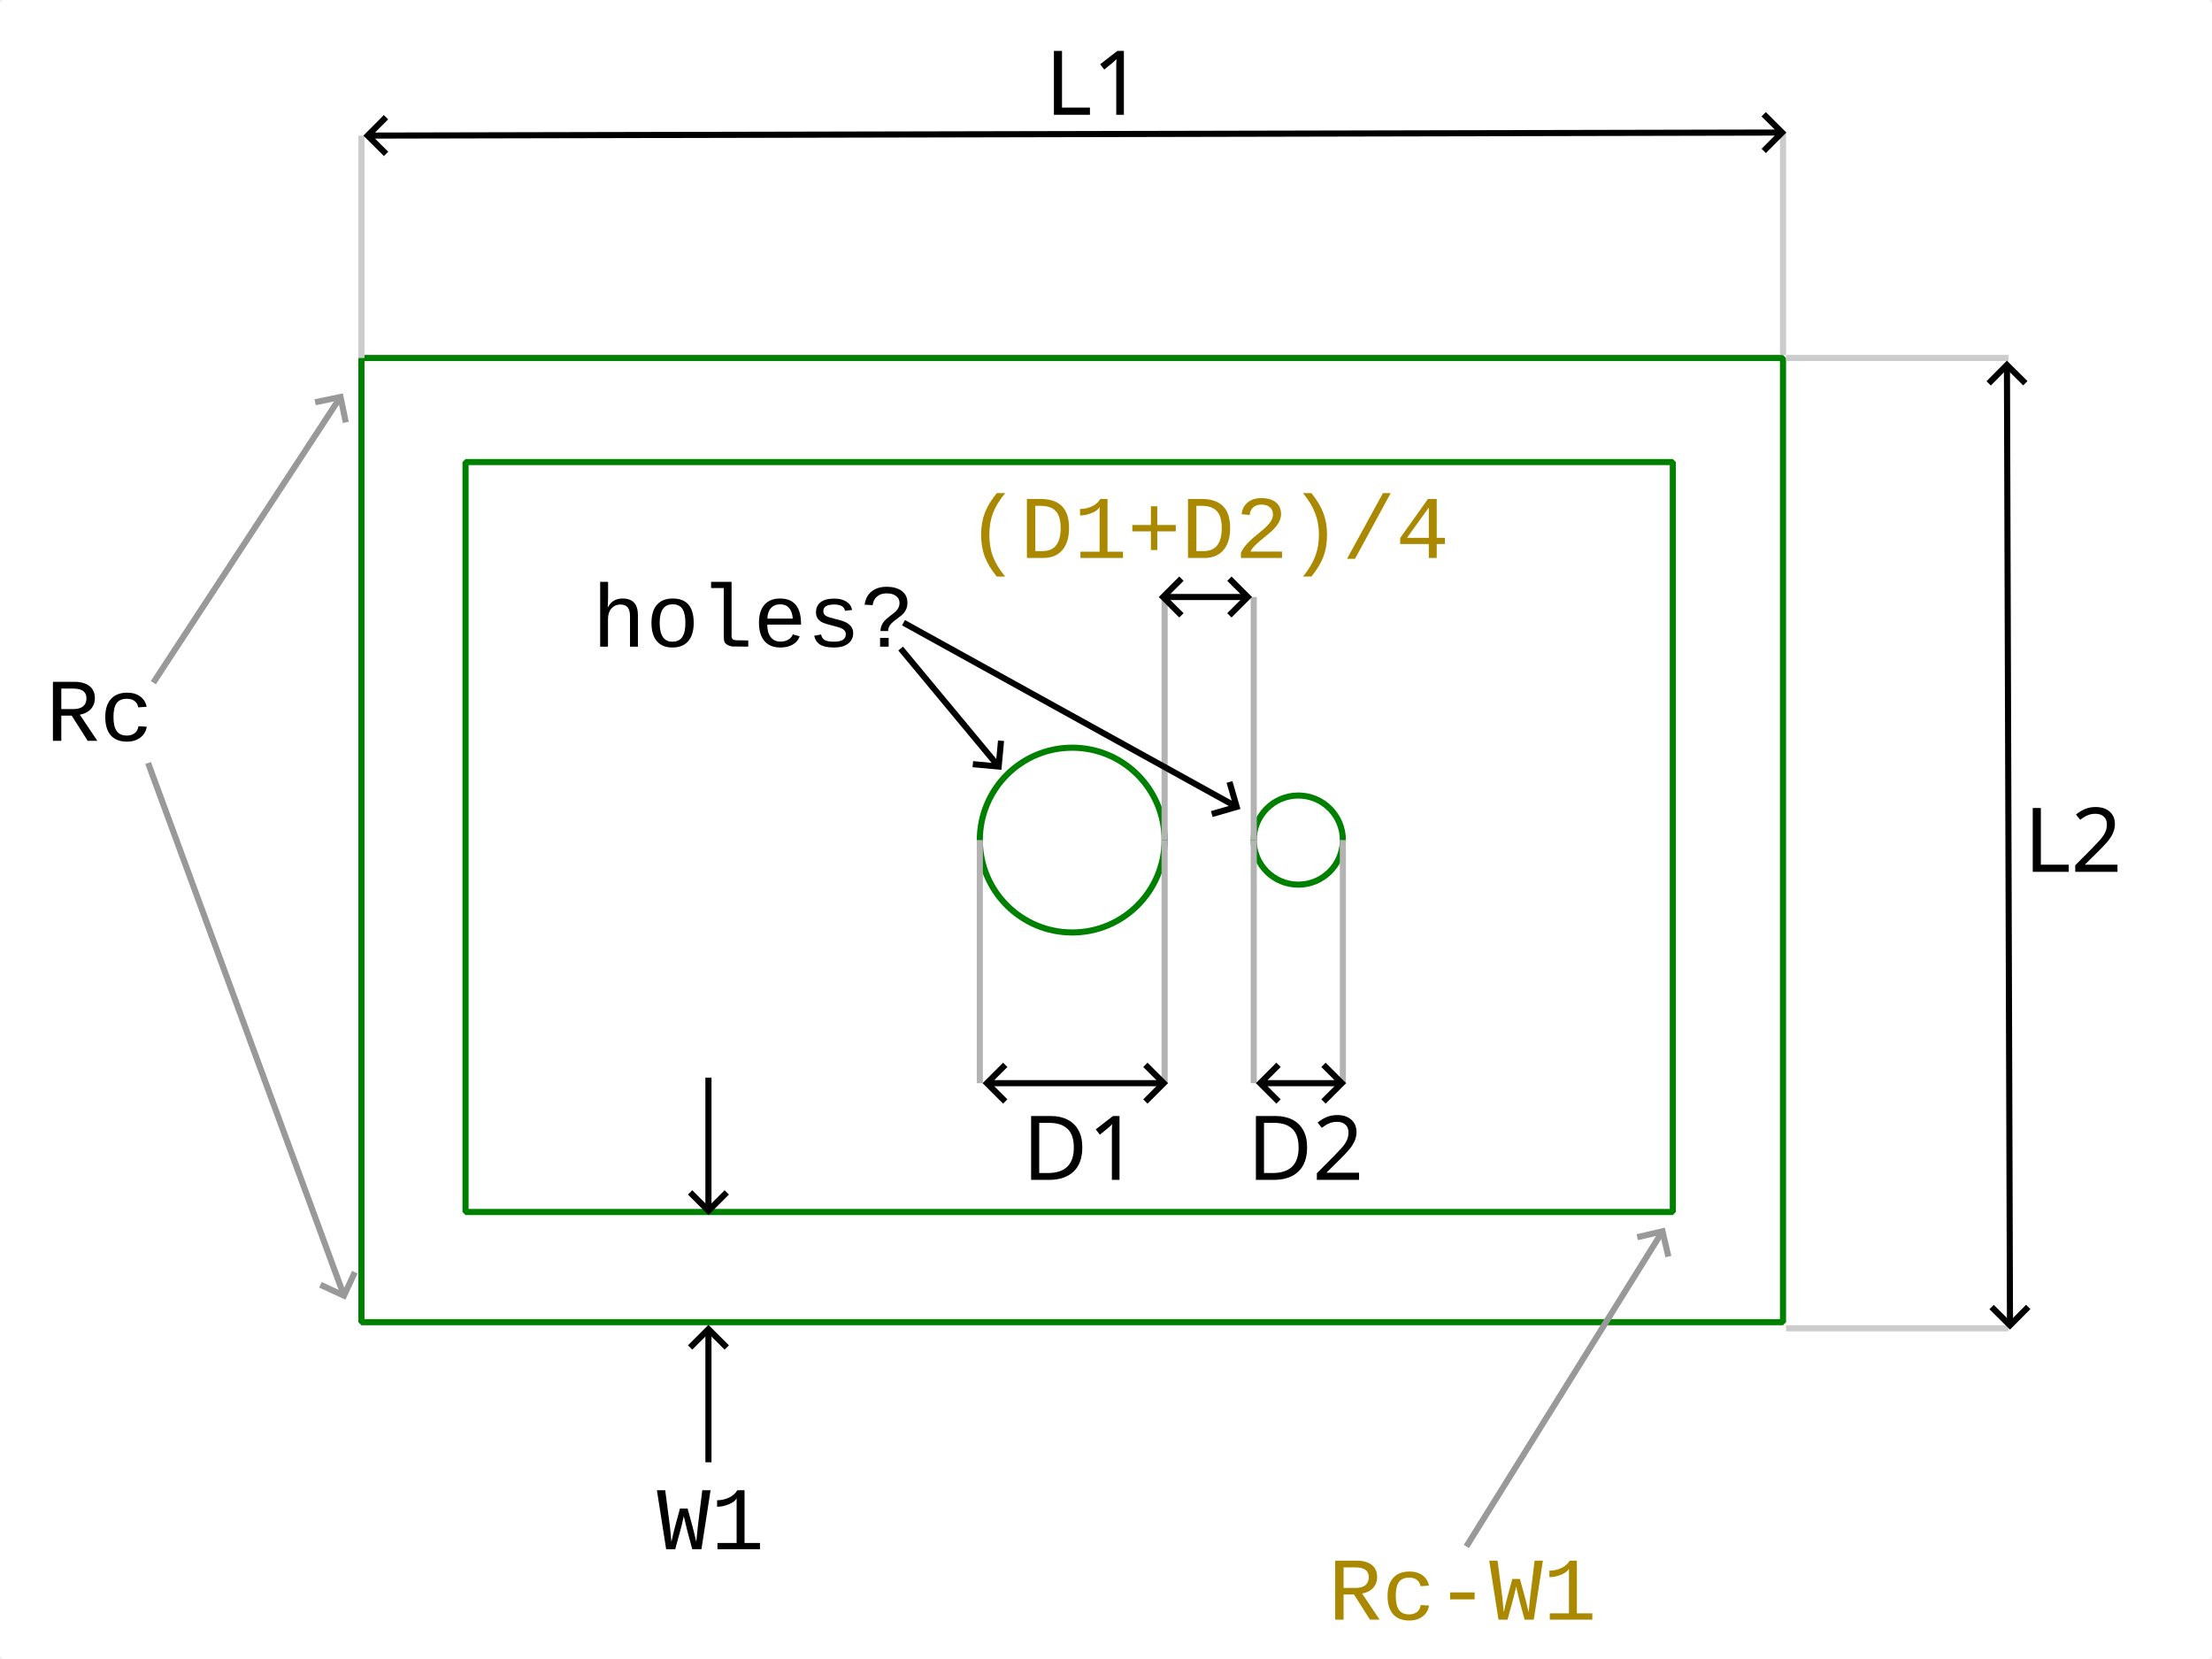
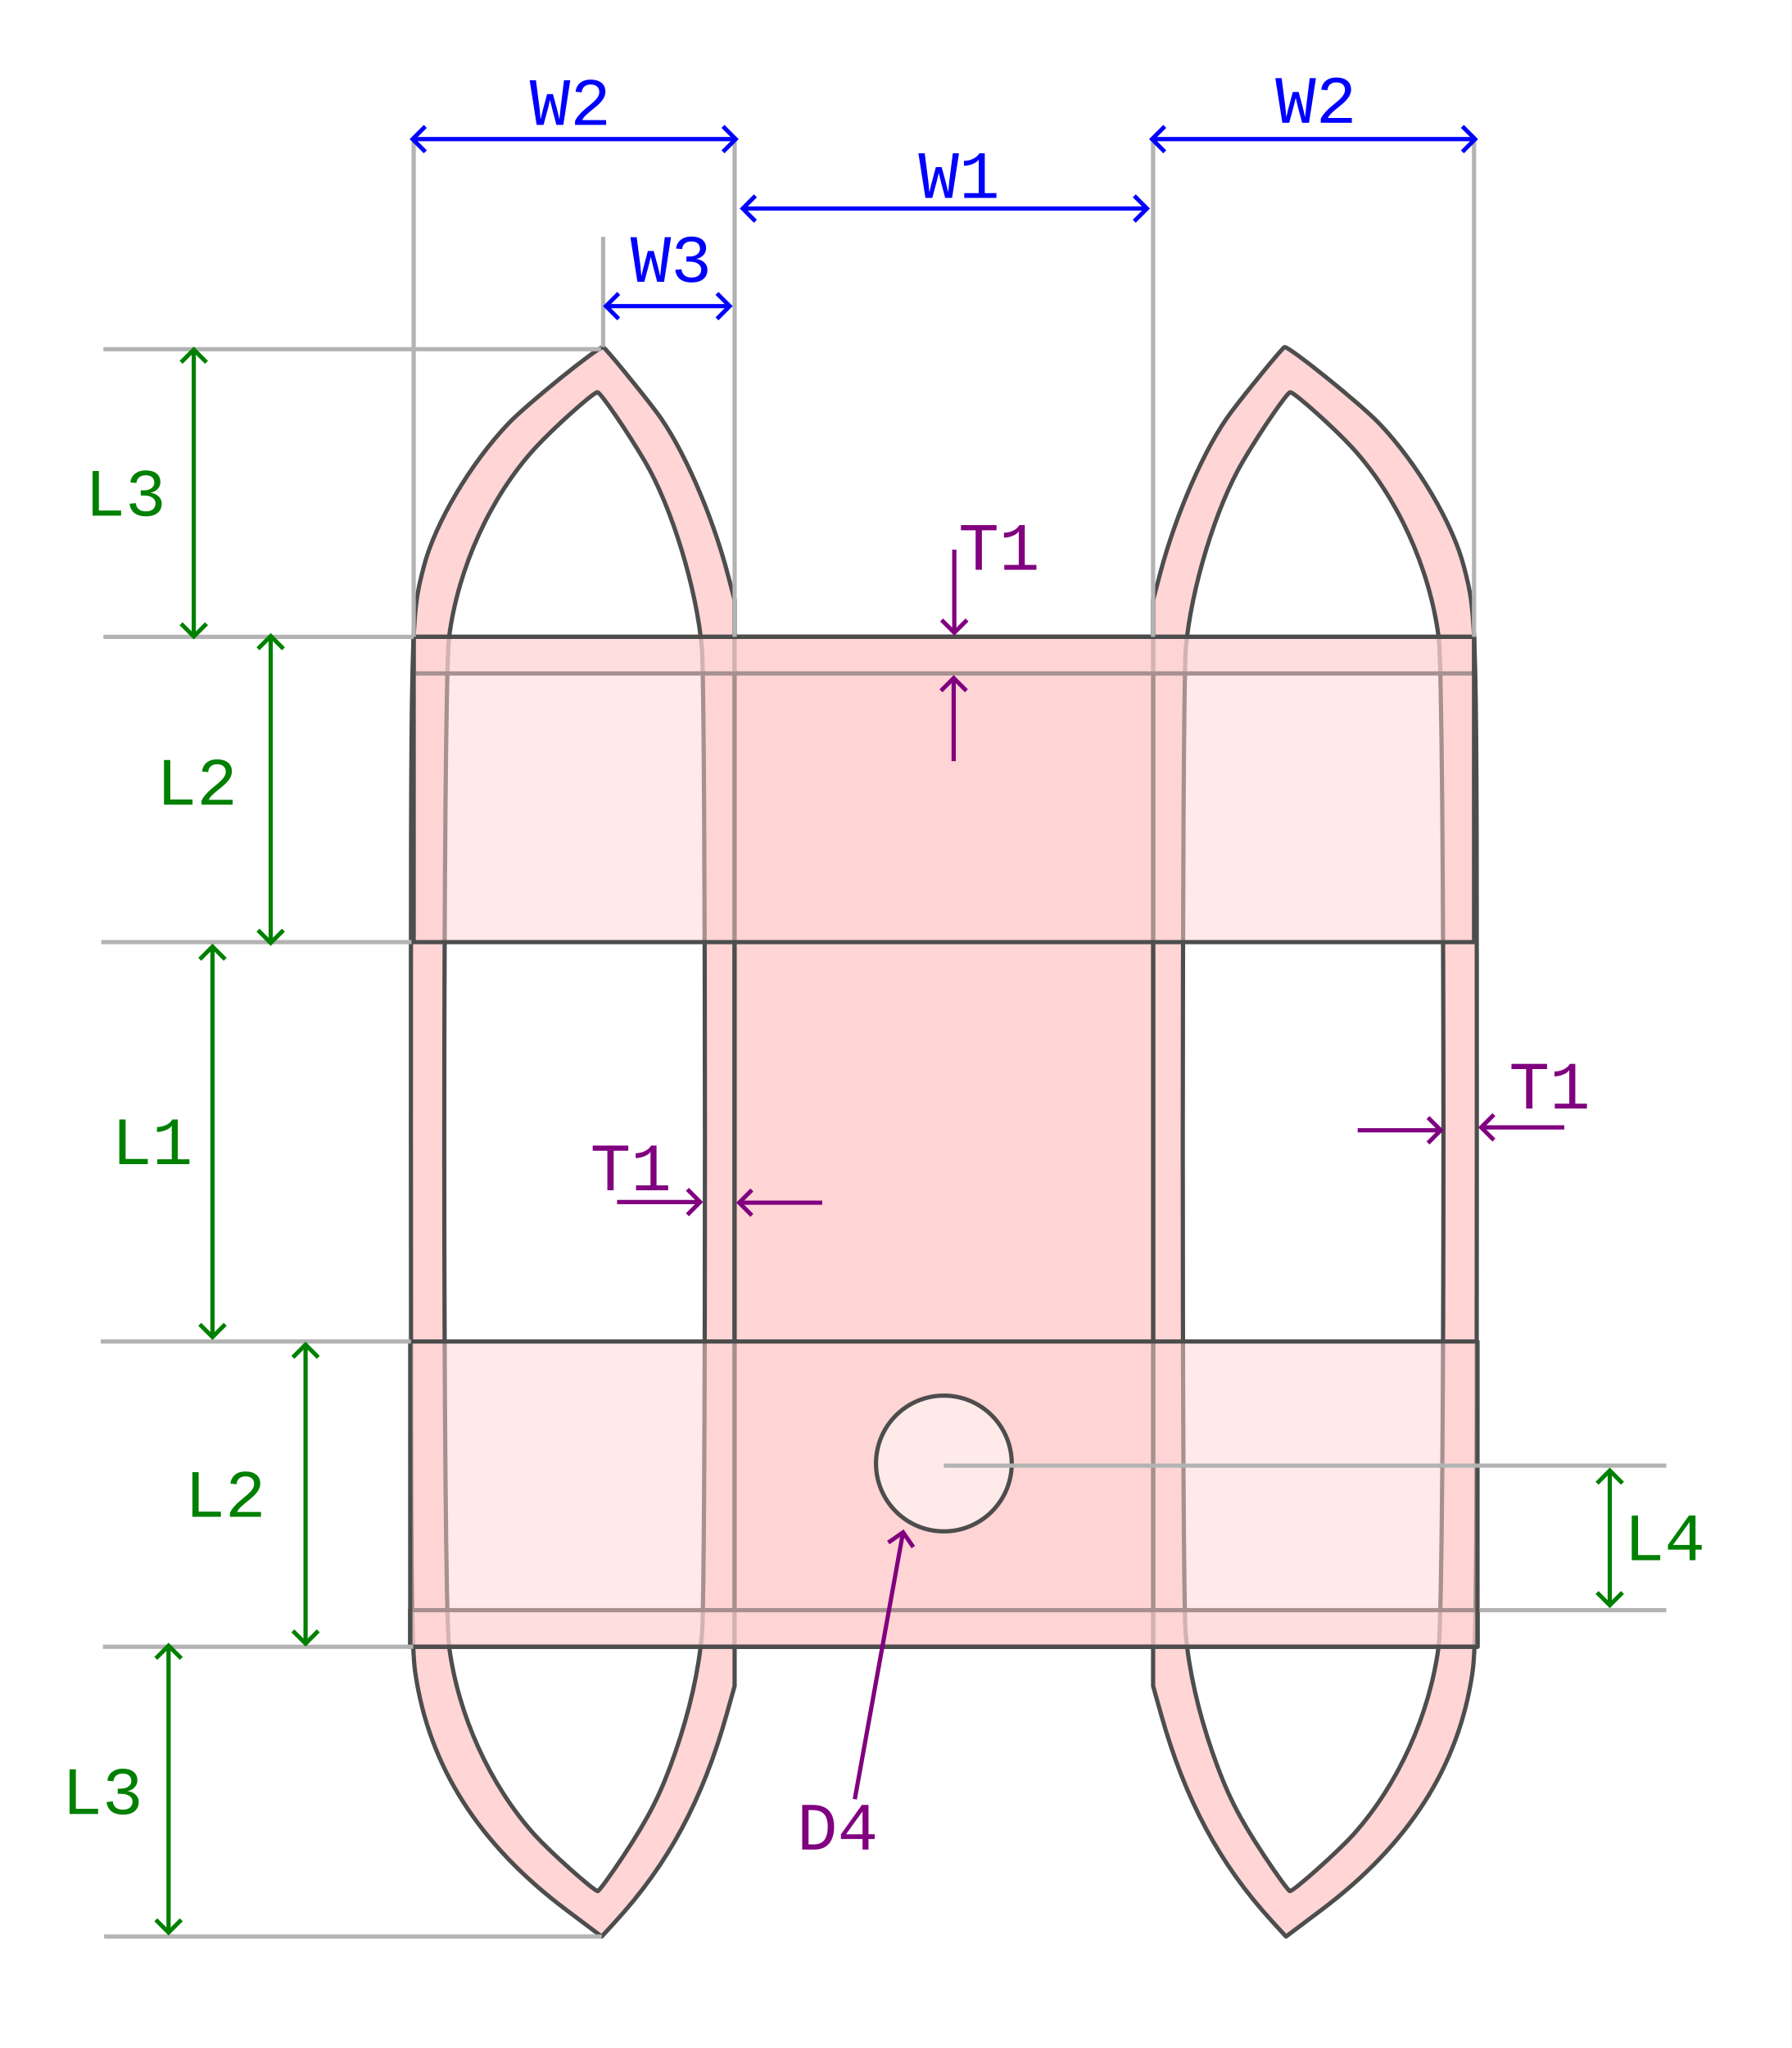
- <svg xmlns="http://www.w3.org/2000/svg" width="362.587" height="271.93" viewBox="0 0 95.935 71.948" version="1.1" id="svg1">
+ <svg xmlns="http://www.w3.org/2000/svg" width="423.362" height="483.835" viewBox="0 0 112.015 128.015" version="1.1" id="svg1">
  <defs id="defs1">
-     <rect x="423.643" y="404.875" width="97.941" height="33.678" id="rect4" />
-     <rect x="244.961" y="387.088" width="109.693" height="28.313" id="rect12" />
-     <rect x="206.239" y="378.13" width="60.545" height="34.169" id="rect11" />
-     <rect x="194.465" y="146.003" width="87.449" height="25.582" id="rect9" />
+     <rect x="437.293" y="938.392" width="33.407" height="29.398" id="rect17" />
+     <rect x="215.139" y="988.836" width="42.426" height="31.736" id="rect16" />
+     <rect x="16.035" y="815.456" width="48.286" height="21.38" id="rect15" />
+     <rect x="227.833" y="553.086" width="43.429" height="25.517" id="rect14" />
+     <rect x="139.306" y="538.849" width="59.13" height="27.393" id="rect13" />
    <marker style="overflow:visible" id="ArrowWide" refX="0" refY="0" orient="auto-start-reverse" markerWidth="1" markerHeight="1" viewBox="0 0 1 1" preserveAspectRatio="xMidYMid">
-       <path style="fill:none;stroke:context-stroke;stroke-width:1;stroke-linecap:butt" d="M 3,-3 0,0 3,3" transform="rotate(180,0.125,0)" id="path1" />
+       <path style="fill:none;stroke:context-stroke;stroke-width:1;stroke-linecap:butt" d="M 3,-3 0,0 3,3" transform="rotate(180,0.125,0)" id="path13" />
    </marker>
-     <rect x="197.141" y="325.036" width="49.599" height="31.96" id="rect3" />
-     <rect x="12.224" y="258.196" width="62.043" height="37.148" id="rect7" />
-     <rect x="15.299" y="180.795" width="48.781" height="32.226" id="rect6" />
-     <rect x="180.648" y="59.142" width="60.528" height="30.722" id="rect5" />
-     <marker style="overflow:visible" id="ArrowWide-7" refX="0" refY="0" orient="auto-start-reverse" markerWidth="1" markerHeight="1" viewBox="0 0 1 1" preserveAspectRatio="xMidYMid">
-       <path style="fill:none;stroke:context-stroke;stroke-width:1;stroke-linecap:butt" d="M 3,-3 0,0 3,3" transform="rotate(180,0.125,0)" id="path1-5" />
-     </marker>
-     <marker style="overflow:visible" id="ArrowWide-75" refX="0" refY="0" orient="auto-start-reverse" markerWidth="1" markerHeight="1" viewBox="0 0 1 1" preserveAspectRatio="xMidYMid">
-       <path style="fill:none;stroke:context-stroke;stroke-width:1;stroke-linecap:butt" d="M 3,-3 0,0 3,3" transform="rotate(180,0.125,0)" id="path1-9" />
-     </marker>
-     <marker style="overflow:visible" id="ArrowWide-75-3" refX="0" refY="0" orient="auto-start-reverse" markerWidth="1" markerHeight="1" viewBox="0 0 1 1" preserveAspectRatio="xMidYMid">
-       <path style="fill:none;stroke:context-stroke;stroke-width:1;stroke-linecap:butt" d="M 3,-3 0,0 3,3" transform="rotate(180,0.125,0)" id="path1-9-6" />
-     </marker>
-     <rect x="12.224" y="258.196" width="62.043" height="37.148" id="rect7-9" />
    <marker style="overflow:visible" id="ArrowWide-2" refX="0" refY="0" orient="auto-start-reverse" markerWidth="1" markerHeight="1" viewBox="0 0 1 1" preserveAspectRatio="xMidYMid">
-       <path style="fill:none;stroke:context-stroke;stroke-width:1;stroke-linecap:butt" d="M 3,-3 0,0 3,3" transform="rotate(180,0.125,0)" id="path1-0" />
+       <path style="fill:none;stroke:context-stroke;stroke-width:1;stroke-linecap:butt" d="M 3,-3 0,0 3,3" transform="rotate(180,0.125,0)" id="path13-6" />
    </marker>
    <marker style="overflow:visible" id="ArrowWide-4" refX="0" refY="0" orient="auto-start-reverse" markerWidth="1" markerHeight="1" viewBox="0 0 1 1" preserveAspectRatio="xMidYMid">
-       <path style="fill:none;stroke:context-stroke;stroke-width:1;stroke-linecap:butt" d="M 3,-3 0,0 3,3" transform="rotate(180,0.125,0)" id="path1-7" />
+       <path style="fill:none;stroke:context-stroke;stroke-width:1;stroke-linecap:butt" d="M 3,-3 0,0 3,3" transform="rotate(180,0.125,0)" id="path13-9" />
+     </marker>
+     <marker style="overflow:visible" id="ArrowWide-1" refX="0" refY="0" orient="auto-start-reverse" markerWidth="1" markerHeight="1" viewBox="0 0 1 1" preserveAspectRatio="xMidYMid">
+       <path style="fill:none;stroke:context-stroke;stroke-width:1;stroke-linecap:butt" d="M 3,-3 0,0 3,3" transform="rotate(180,0.125,0)" id="path13-5" />
+     </marker>
+     <marker style="overflow:visible" id="ArrowWide-6" refX="0" refY="0" orient="auto-start-reverse" markerWidth="1" markerHeight="1" viewBox="0 0 1 1" preserveAspectRatio="xMidYMid">
+       <path style="fill:none;stroke:context-stroke;stroke-width:1;stroke-linecap:butt" d="M 3,-3 0,0 3,3" transform="rotate(180,0.125,0)" id="path13-56" />
+     </marker>
+     <marker style="overflow:visible" id="ArrowWide-6-9" refX="0" refY="0" orient="auto-start-reverse" markerWidth="1" markerHeight="1" viewBox="0 0 1 1" preserveAspectRatio="xMidYMid">
+       <path style="fill:none;stroke:context-stroke;stroke-width:1;stroke-linecap:butt" d="M 3,-3 0,0 3,3" transform="rotate(180,0.125,0)" id="path13-56-0" />
+     </marker>
+     <marker style="overflow:visible" id="ArrowWide-6-3" refX="0" refY="0" orient="auto-start-reverse" markerWidth="1" markerHeight="1" viewBox="0 0 1 1" preserveAspectRatio="xMidYMid">
+       <path style="fill:none;stroke:context-stroke;stroke-width:1;stroke-linecap:butt" d="M 3,-3 0,0 3,3" transform="rotate(180,0.125,0)" id="path13-56-8" />
+     </marker>
+     <marker style="overflow:visible" id="ArrowWide-6-8" refX="0" refY="0" orient="auto-start-reverse" markerWidth="1" markerHeight="1" viewBox="0 0 1 1" preserveAspectRatio="xMidYMid">
+       <path style="fill:none;stroke:context-stroke;stroke-width:1;stroke-linecap:butt" d="M 3,-3 0,0 3,3" transform="rotate(180,0.125,0)" id="path13-56-4" />
+     </marker>
+     <marker style="overflow:visible" id="ArrowWide-6-4" refX="0" refY="0" orient="auto-start-reverse" markerWidth="1" markerHeight="1" viewBox="0 0 1 1" preserveAspectRatio="xMidYMid">
+       <path style="fill:none;stroke:context-stroke;stroke-width:1;stroke-linecap:butt" d="M 3,-3 0,0 3,3" transform="rotate(180,0.125,0)" id="path13-56-44" />
+     </marker>
+     <marker style="overflow:visible" id="ArrowWide-6-8-5" refX="0" refY="0" orient="auto-start-reverse" markerWidth="1" markerHeight="1" viewBox="0 0 1 1" preserveAspectRatio="xMidYMid">
+       <path style="fill:none;stroke:context-stroke;stroke-width:1;stroke-linecap:butt" d="M 3,-3 0,0 3,3" transform="rotate(180,0.125,0)" id="path13-56-4-9" />
+     </marker>
+     <rect x="227.833" y="553.086" width="43.429" height="25.517" id="rect14-1" />
+     <rect x="227.833" y="553.086" width="43.429" height="25.517" id="rect14-3" />
+     <rect x="16.035" y="815.456" width="48.286" height="21.38" id="rect15-9" />
+     <rect x="16.035" y="815.456" width="48.286" height="21.38" id="rect15-9-0" />
+     <rect x="16.035" y="815.456" width="48.286" height="21.38" id="rect15-9-4" />
+     <rect x="16.035" y="815.456" width="48.286" height="21.38" id="rect15-9-4-7" />
+     <rect x="16.035" y="815.456" width="48.286" height="21.38" id="rect15-9-4-9" />
+     <marker style="overflow:visible" id="ArrowWide-11" refX="0" refY="0" orient="auto-start-reverse" markerWidth="1" markerHeight="1" viewBox="0 0 1 1" preserveAspectRatio="xMidYMid">
+       <path style="fill:none;stroke:context-stroke;stroke-width:1;stroke-linecap:butt" d="M 3,-3 0,0 3,3" transform="rotate(180,0.125,0)" id="path13-0" />
+     </marker>
+     <marker style="overflow:visible" id="ArrowWide-62" refX="0" refY="0" orient="auto-start-reverse" markerWidth="1" markerHeight="1" viewBox="0 0 1 1" preserveAspectRatio="xMidYMid">
+       <path style="fill:none;stroke:context-stroke;stroke-width:1;stroke-linecap:butt" d="M 3,-3 0,0 3,3" transform="rotate(180,0.125,0)" id="path13-58" />
+     </marker>
+     <marker style="overflow:visible" id="ArrowWide-11-6" refX="0" refY="0" orient="auto-start-reverse" markerWidth="1" markerHeight="1" viewBox="0 0 1 1" preserveAspectRatio="xMidYMid">
+       <path style="fill:none;stroke:context-stroke;stroke-width:1;stroke-linecap:butt" d="M 3,-3 0,0 3,3" transform="rotate(180,0.125,0)" id="path13-0-2" />
+     </marker>
+     <rect x="437.293" y="938.392" width="33.407" height="29.398" id="rect17-6" />
+     <rect x="437.293" y="938.392" width="33.407" height="29.398" id="rect17-3" />
+     <marker style="overflow:visible" id="ArrowWide-62-3" refX="0" refY="0" orient="auto-start-reverse" markerWidth="1" markerHeight="1" viewBox="0 0 1 1" preserveAspectRatio="xMidYMid">
+       <path style="fill:none;stroke:context-stroke;stroke-width:1;stroke-linecap:butt" d="M 3,-3 0,0 3,3" transform="rotate(180,0.125,0)" id="path13-58-9" />
+     </marker>
+     <marker style="overflow:visible" id="ArrowWide-11-6-1" refX="0" refY="0" orient="auto-start-reverse" markerWidth="1" markerHeight="1" viewBox="0 0 1 1" preserveAspectRatio="xMidYMid">
+       <path style="fill:none;stroke:context-stroke;stroke-width:1;stroke-linecap:butt" d="M 3,-3 0,0 3,3" transform="rotate(180,0.125,0)" id="path13-0-2-9" />
    </marker>
  </defs>
-   <g id="layer1" transform="translate(-12.20462,-19.8638)">
-     <rect style="fill:#ffffff;stroke:#ffffff;stroke-width:0.265;stroke-linejoin:bevel" id="rect8" width="95.67" height="71.684" x="12.337" y="19.996" />
-     <rect style="fill:none;stroke:#008000;stroke-width:0.265;stroke-linejoin:bevel" id="rect2" width="61.654" height="41.817" x="27.88" y="35.39" />
-     <circle style="fill:none;stroke:#008000;stroke-width:0.265;stroke-linejoin:bevel" id="path2" cx="58.707" cy="56.298" r="4.007" />
-     <path style="fill:none;stroke:#cccccc;stroke-width:0.265px;stroke-linecap:butt;stroke-linejoin:miter;stroke-opacity:1" d="M 27.88,35.39 V 25.744" id="path3" />
-     <path style="fill:none;stroke:#cccccc;stroke-width:0.265px;stroke-linecap:butt;stroke-linejoin:miter;stroke-opacity:1" d="m 89.534,35.257 v -9.646" id="path3-5" />
-     <path style="fill:none;stroke:#cccccc;stroke-width:0.265px;stroke-linecap:butt;stroke-linejoin:miter;stroke-opacity:1" d="M 89.666,35.39 H 99.312" id="path3-5-2" />
-     <path style="fill:none;stroke:#cccccc;stroke-width:0.265px;stroke-linecap:butt;stroke-linejoin:miter;stroke-opacity:1" d="M 89.666,77.472 H 99.312" id="path3-5-7" />
-     <path style="fill:none;stroke:#000000;stroke-width:0.265px;stroke-linecap:butt;stroke-linejoin:miter;stroke-opacity:1;marker-start:url(#ArrowWide);marker-end:url(#ArrowWide)" d="M 28.218,25.744 89.426,25.612" id="path4" />
-     <path style="fill:none;stroke:#000000;stroke-width:0.265px;stroke-linecap:butt;stroke-linejoin:miter;stroke-opacity:1;marker-start:url(#ArrowWide);marker-end:url(#ArrowWide)" d="m 99.246,35.759 0.132,41.517" id="path4-6" />
-     <text xml:space="preserve" transform="matrix(0.2645833,0,0,0.2645833,9.740234,5.661621)" id="text5" style="font-size:14.667px;line-height:1.25;font-family:sans-serif;white-space:pre;shape-inside:url(#rect5);display:inline">
-       <tspan x="180.648" y="72.487" id="tspan1">L1</tspan>
+   <g id="layer1" transform="translate(-9.867708,-177.3677)">
+     <rect style="fill:#ffffff;fill-opacity:1;stroke:#ffffff;stroke-width:0.265;stroke-linejoin:round;stroke-dasharray:none" id="rect18" width="111.75" height="127.75" x="10" y="177.5" />
+     <path style="fill:#ffd5d5;stroke:#4d4d4d;stroke-width:0.265;stroke-linejoin:round" d="m 45.279,296.757 c -5.485,-4.117 -8.587,-8.983 -9.445,-14.815 -0.243,-1.65 -0.276,-5.704 -0.276,-33.234 10e-4,-33.215 -0.01,-32.738 0.804,-35.912 0.69,-2.692 2.923,-6.471 5.289,-8.951 1.165,-1.222 5.607,-4.805 5.926,-4.782 0.102,0.007 2.208,2.568 3.317,4.035 1.626,2.149 3.465,6.328 4.483,10.189 l 0.42,1.591 v 33.941 33.941 l -0.491,1.744 c -1.517,5.388 -3.651,9.366 -6.962,12.978 l -0.856,0.933 z m 3.542,-3.346 c 1.664,-2.522 2.374,-3.936 3.263,-6.497 0.903,-2.603 1.472,-5.13 1.678,-7.461 0.246,-2.774 0.237,-58.749 -0.009,-61.557 -0.327,-3.729 -1.882,-8.827 -3.562,-11.68 -1.143,-1.94 -2.782,-4.331 -2.971,-4.331 -0.247,0 -2.748,2.237 -3.872,3.462 -2.809,3.064 -4.835,7.503 -5.403,11.84 -0.401,3.06 -0.401,60.027 0,63.087 0.563,4.294 2.544,8.661 5.339,11.773 0.945,1.052 3.722,3.529 3.956,3.529 0.083,0 0.794,-0.974 1.58,-2.166 z" id="path4" />
+     <path style="fill:#ffd5d5;stroke:#4d4d4d;stroke-width:0.265;stroke-linejoin:round" d="m 92.48,296.757 c 5.485,-4.117 8.587,-8.983 9.445,-14.815 0.243,-1.65 0.276,-5.704 0.276,-33.234 -0.001,-33.215 0.01,-32.738 -0.804,-35.912 -0.69,-2.692 -2.923,-6.471 -5.289,-8.951 -1.165,-1.222 -5.607,-4.805 -5.926,-4.782 -0.102,0.007 -2.208,2.568 -3.317,4.035 -1.626,2.149 -3.465,6.328 -4.483,10.189 l -0.42,1.591 v 33.941 33.941 l 0.491,1.744 c 1.517,5.388 3.651,9.366 6.962,12.978 l 0.856,0.933 z m -3.542,-3.346 c -1.664,-2.522 -2.374,-3.936 -3.263,-6.497 -0.903,-2.603 -1.472,-5.13 -1.678,-7.461 -0.246,-2.774 -0.237,-58.749 0.009,-61.557 0.327,-3.729 1.882,-8.827 3.562,-11.68 1.143,-1.94 2.782,-4.331 2.971,-4.331 0.247,0 2.748,2.237 3.872,3.462 2.809,3.064 4.835,7.503 5.403,11.84 0.401,3.06 0.401,60.027 0,63.087 -0.563,4.294 -2.544,8.661 -5.339,11.773 -0.945,1.052 -3.722,3.529 -3.956,3.529 -0.083,0 -0.794,-0.974 -1.58,-2.166 z" id="path4-1" />
+     <rect style="fill:#ffd5d5;stroke:#4d4d4d;stroke-width:0.265;stroke-linejoin:round" id="rect8" width="26.163" height="63.126" x="55.798" y="217.176" />
+     <rect style="fill:#ffd5d5;fill-opacity:0.5;stroke:#4d4d4d;stroke-width:0.265;stroke-linejoin:round" id="rect10-1" width="66.297" height="2.287" x="35.731" y="217.176" />
+     <rect style="fill:#ffd5d5;fill-opacity:0.5;stroke:#4d4d4d;stroke-width:0.265;stroke-linejoin:round" id="rect10" width="66.297" height="19.081" x="35.731" y="217.176" />
+     <rect style="fill:#ffd5d5;fill-opacity:0.5;stroke:#4d4d4d;stroke-width:0.265;stroke-linejoin:round" id="rect10-1-0" width="66.728" height="2.287" x="35.516" y="278.015" />
+     <rect style="fill:#ffd5d5;fill-opacity:0.5;stroke:#4d4d4d;stroke-width:0.265;stroke-linejoin:round" id="rect10-4" width="66.728" height="19.081" x="35.516" y="261.221" />
+     <circle style="fill:#ffffff;fill-opacity:0.5;stroke:#4d4d4d;stroke-width:0.265;stroke-linejoin:round" id="path10" cx="68.88" cy="268.847" r="4.243" />
+     <path style="fill:#ffffff;fill-opacity:0.5;stroke:#b3b3b3;stroke-width:0.265;stroke-linejoin:round" d="m 35.731,217.176 v -31.113" id="path11" />
+     <path style="fill:#ffffff;fill-opacity:0.5;stroke:#b3b3b3;stroke-width:0.265;stroke-linejoin:round" d="m 55.798,217.176 v -31.113" id="path11-4" />
+     <path style="fill:#ffffff;fill-opacity:0.5;stroke:#b3b3b3;stroke-width:0.265;stroke-linejoin:round" d="m 81.961,217.176 v -31.113" id="path11-9" />
+     <path style="fill:#ffffff;fill-opacity:0.5;stroke:#b3b3b3;stroke-width:0.265;stroke-linejoin:round" d="m 102.028,217.176 v -31.113" id="path11-2" />
+     <path style="fill:#ffffff;fill-opacity:0.5;stroke:#b3b3b3;stroke-width:0.265;stroke-linejoin:round" d="m 47.578,199.063 v -6.894" id="path11-4-4" />
+     <path style="fill:#ffffff;fill-opacity:0.5;stroke:#b3b3b3;stroke-width:0.265;stroke-linejoin:round" d="m 16.333,199.195 h 31.113" id="path11-6" />
+     <path style="fill:#ffffff;fill-opacity:0.5;stroke:#b3b3b3;stroke-width:0.265;stroke-linejoin:round" d="M 16.333,217.176 H 35.731" id="path11-1" />
+     <path style="fill:#ffffff;fill-opacity:0.5;stroke:#b3b3b3;stroke-width:0.265;stroke-linejoin:round" d="M 16.2,236.257 H 35.599" id="path11-1-6" />
+     <path style="fill:#ffffff;fill-opacity:0.5;stroke:#b3b3b3;stroke-width:0.265;stroke-linejoin:round" d="M 16.164,261.221 H 35.562" id="path11-1-6-6" />
+     <path style="fill:#ffffff;fill-opacity:0.5;stroke:#b3b3b3;stroke-width:0.265;stroke-linejoin:round" d="M 16.305,280.302 H 35.703" id="path11-1-6-4" />
+     <path style="fill:#ffffff;fill-opacity:0.5;stroke:#b3b3b3;stroke-width:0.265;stroke-linejoin:round" d="m 16.377,298.416 h 31.113" id="path11-6-2" />
+     <path style="fill:#ffffff;fill-opacity:0.5;stroke:#0000ff;stroke-width:0.265;stroke-linejoin:round;stroke-dasharray:none;marker-start:url(#ArrowWide);marker-end:url(#ArrowWide)" d="M 35.731,186.063 H 55.798" id="path12" />
+     <path style="fill:#ffffff;fill-opacity:0.5;stroke:#0000ff;stroke-width:0.265;stroke-linejoin:round;stroke-dasharray:none;marker-start:url(#ArrowWide-2);marker-end:url(#ArrowWide-2)" d="M 81.961,186.063 H 102.028" id="path12-1" />
+     <path style="fill:#ffffff;fill-opacity:0.5;stroke:#0000ff;stroke-width:0.265;stroke-linejoin:round;stroke-dasharray:none;marker-start:url(#ArrowWide-4);marker-end:url(#ArrowWide-4)" d="M 56.369,190.403 H 81.512" id="path12-7" />
+     <path style="fill:#ffffff;fill-opacity:0.5;stroke:#0000ff;stroke-width:0.265;stroke-linejoin:round;stroke-dasharray:none;marker-start:url(#ArrowWide-1);marker-end:url(#ArrowWide-1)" d="m 47.819,196.503 h 7.605" id="path12-6" />
+     <path style="fill:#ffffff;fill-opacity:0.5;stroke:#008000;stroke-width:0.265;stroke-linejoin:round;stroke-dasharray:none;marker-start:url(#ArrowWide-6);marker-end:url(#ArrowWide-6)" d="M 21.983,217.084 V 199.288" id="path12-12" />
+     <path style="fill:#ffffff;fill-opacity:0.5;stroke:#008000;stroke-width:0.265;stroke-linejoin:round;stroke-dasharray:none;marker-start:url(#ArrowWide-6-4);marker-end:url(#ArrowWide-6-4)" d="M 20.406,298.098 V 280.302" id="path12-12-17" />
+     <path style="fill:#ffffff;fill-opacity:0.5;stroke:#008000;stroke-width:0.265;stroke-linejoin:round;stroke-dasharray:none;marker-start:url(#ArrowWide-6-9);marker-end:url(#ArrowWide-6-9)" d="M 26.792,236.239 V 217.194" id="path12-12-0" />
+     <path style="fill:#ffffff;fill-opacity:0.5;stroke:#008000;stroke-width:0.265;stroke-linejoin:round;stroke-dasharray:none;marker-start:url(#ArrowWide-6-3);marker-end:url(#ArrowWide-6-3)" d="M 23.152,260.876 V 236.603" id="path12-12-1" />
+     <path style="fill:#ffffff;fill-opacity:0.5;stroke:#008000;stroke-width:0.265;stroke-linejoin:round;stroke-dasharray:none;marker-start:url(#ArrowWide-6-8);marker-end:url(#ArrowWide-6-8)" d="M 28.972,280.038 V 261.485" id="path12-12-3" />
+     <path style="fill:#ffffff;fill-opacity:0.5;stroke:#b3b3b3;stroke-width:0.265;stroke-linejoin:round" d="M 68.88,268.98 H 114.046" id="path11-6-1" />
+     <path style="fill:#ffffff;fill-opacity:0.5;stroke:#b3b3b3;stroke-width:0.265;stroke-linejoin:round" d="M 102.376,278.015 H 114.046" id="path11-1-6-6-4" />
+     <path style="fill:#ffffff;fill-opacity:0.5;stroke:#008000;stroke-width:0.265;stroke-linejoin:round;stroke-dasharray:none;marker-start:url(#ArrowWide-6-8-5);marker-end:url(#ArrowWide-6-8-5)" d="m 110.513,277.64 v -8.286" id="path12-12-3-8" />
+     <text xml:space="preserve" transform="matrix(0.2645833,0,0,0.2645833,30.43072,43.4019)" id="text13" style="font-size:16px;line-height:normal;font-family:'Liberation Mono';-inkscape-font-specification:'Liberation Mono';text-decoration-color:#000000;white-space:pre;shape-inside:url(#rect13);fill:#0000ff;stroke-width:1;-inkscape-stroke:none;stop-color:#000000">
+       <tspan x="139.305" y="553.086" id="tspan1">W1</tspan>
    </text>
-     <text xml:space="preserve" transform="matrix(0.2645833,0,0,0.2645833,95.94092,6.309082)" id="text6" style="font-size:14.667px;line-height:1.25;font-family:sans-serif;white-space:pre;shape-inside:url(#rect6);display:inline">
-       <tspan x="15.299" y="194.14" id="tspan2">L2</tspan>
+     <text xml:space="preserve" transform="matrix(0.2645833,0,0,0.2645833,-17.29899,35.07215)" id="text14" style="font-size:16px;line-height:normal;font-family:'Liberation Mono';-inkscape-font-specification:'Liberation Mono';text-decoration-color:#000000;white-space:pre;shape-inside:url(#rect14);fill:#0000ff;stroke-width:1;-inkscape-stroke:none;stop-color:#000000">
+       <tspan x="227.834" y="567.322" id="tspan2">W2</tspan>
    </text>
-     <text xml:space="preserve" transform="matrix(0.2645833,0,0,0.2645833,53.31328,-0.8105943)" id="text7" style="font-size:14.667px;line-height:1.25;font-family:sans-serif;white-space:pre;shape-inside:url(#rect7);display:inline">
-       <tspan x="12.225" y="271.542" id="tspan3">D1</tspan>
+     <text xml:space="preserve" transform="matrix(0.2645833,0,0,0.2645833,29.32308,34.93991)" id="text14-6" style="font-size:16px;line-height:normal;font-family:'Liberation Mono';-inkscape-font-specification:'Liberation Mono';text-decoration-color:#000000;white-space:pre;shape-inside:url(#rect14-1);display:inline;fill:#0000ff;stroke-width:1;-inkscape-stroke:none;stop-color:#000000">
+       <tspan x="227.834" y="567.322" id="tspan3">W2</tspan>
    </text>
-     <text xml:space="preserve" transform="matrix(0.2645833,0,0,0.2645833,-37.96631,-37.45934)" id="text2" style="font-style:normal;font-variant:normal;font-weight:normal;font-stretch:normal;font-size:14.667px;line-height:normal;font-family:'Liberation Mono';-inkscape-font-specification:'Liberation Mono';font-variant-ligatures:normal;font-variant-position:normal;font-variant-caps:normal;font-variant-numeric:normal;font-variant-alternates:normal;font-variant-east-asian:normal;font-feature-settings:normal;font-variation-settings:normal;text-indent:0;text-align:start;text-decoration-line:none;text-decoration-style:solid;text-decoration-color:#000000;letter-spacing:normal;word-spacing:normal;text-transform:none;writing-mode:lr-tb;direction:ltr;text-orientation:mixed;dominant-baseline:auto;baseline-shift:baseline;white-space:pre;shape-inside:url(#rect3);shape-padding:0;shape-margin:0;inline-size:0;display:inline;opacity:1;vector-effect:none;fill:#000000;fill-opacity:1;stroke:none;stroke-width:1;stroke-linecap:butt;stroke-linejoin:miter;stroke-miterlimit:4;stroke-dasharray:none;stroke-dashoffset:0;stroke-opacity:1;-inkscape-stroke:none;stop-color:#000000;stop-opacity:1">
-       <tspan x="197.141" y="338.085" id="tspan4">Rc</tspan>
+     <text xml:space="preserve" transform="matrix(0.2645833,0,0,0.2645833,-10.99918,44.88009)" id="text14-0" style="font-size:16px;line-height:normal;font-family:'Liberation Mono';-inkscape-font-specification:'Liberation Mono';text-decoration-color:#000000;white-space:pre;shape-inside:url(#rect14-3);display:inline;fill:#0000ff;stroke-width:1;-inkscape-stroke:none;stop-color:#000000">
+       <tspan x="227.834" y="567.322" id="tspan4">W3</tspan>
    </text>
-     <path style="fill:#ffffff;stroke:#999999;stroke-width:0.265;marker-start:url(#ArrowWide)" d="M 27.1,75.995 18.627,52.955" id="path6" />
-     <path style="fill:#ffffff;stroke:#999999;stroke-width:0.265;marker-start:url(#ArrowWide-7)" d="M 26.936,37.136 18.854,49.471" id="path6-5" />
-     <circle style="fill:none;stroke:#008000;stroke-width:0.265;stroke-linejoin:bevel" id="path2-5" cx="68.512" cy="56.298" r="1.933" />
-     <path style="fill:none;stroke:#b3b3b3;stroke-width:0.265" d="M 54.7,56.298 V 66.841" id="path5" />
-     <path style="fill:none;stroke:#b3b3b3;stroke-width:0.265" d="M 62.714,56.298 V 66.841" id="path5-7" />
-     <path style="fill:none;stroke:#b3b3b3;stroke-width:0.265" d="M 66.58,56.298 V 66.841" id="path5-6" />
-     <path style="fill:none;stroke:#b3b3b3;stroke-width:0.265" d="M 70.445,56.298 V 66.841" id="path5-61" />
-     <path style="fill:none;stroke:#b3b3b3;stroke-width:0.265" d="M 62.714,45.756 V 56.298" id="path5-7-2" />
-     <path style="fill:none;stroke:#b3b3b3;stroke-width:0.265" d="M 66.58,45.756 V 56.298" id="path5-6-0" />
-     <path style="fill:none;stroke:#000000;stroke-width:0.265;marker-start:url(#ArrowWide);marker-end:url(#ArrowWide)" d="m 55.074,66.841 h 7.535" id="path7" />
-     <path style="fill:none;stroke:#000000;stroke-width:0.265;marker-start:url(#ArrowWide-75);marker-end:url(#ArrowWide-75)" d="m 66.926,66.841 h 3.407" id="path7-8" />
-     <path style="fill:none;stroke:#000000;stroke-width:0.265;marker-start:url(#ArrowWide-75-3);marker-end:url(#ArrowWide-75-3)" d="m 62.714,45.756 h 3.538" id="path7-8-9" />
-     <text xml:space="preserve" transform="matrix(0.2645833,0,0,0.2645833,63.06242,-0.8105943)" id="text7-7" style="font-size:14.667px;line-height:1.25;font-family:sans-serif;white-space:pre;shape-inside:url(#rect7-9);display:inline">
-       <tspan x="12.225" y="271.542" id="tspan5">D2</tspan>
+     <text xml:space="preserve" transform="matrix(0.2645833,0,0,0.2645833,12.59256,30.61083)" id="text15" style="font-size:16px;line-height:normal;font-family:'Liberation Mono';-inkscape-font-specification:'Liberation Mono';text-decoration-color:#000000;white-space:pre;shape-inside:url(#rect15);fill:#008000;stroke-width:1;-inkscape-stroke:none;stop-color:#000000">
+       <tspan x="16.035" y="829.692" id="tspan5">L1</tspan>
    </text>
-     <text xml:space="preserve" transform="matrix(0.2645833,0,0,0.2645833,1.566162,1.98075)" id="text8" style="font-size:14.667px;line-height:normal;font-family:'Liberation Mono';-inkscape-font-specification:'Liberation Mono';text-align:center;text-decoration-color:#000000;white-space:pre;shape-inside:url(#rect9);display:inline;fill:#aa8800;stroke-width:1;-inkscape-stroke:none;stop-color:#000000">
-       <tspan x="198.583" y="159.052" id="tspan6">(D1+D2)/4</tspan>
+     <text xml:space="preserve" transform="matrix(0.2645833,0,0,0.2645833,15.38654,8.141617)" id="text15-6" style="font-size:16px;line-height:normal;font-family:'Liberation Mono';-inkscape-font-specification:'Liberation Mono';text-decoration-color:#000000;white-space:pre;shape-inside:url(#rect15-9);display:inline;fill:#008000;stroke-width:1;-inkscape-stroke:none;stop-color:#000000">
+       <tspan x="16.035" y="829.692" id="tspan6">L2</tspan>
    </text>
-     <rect style="fill:none;stroke:#008000;stroke-width:0.265;stroke-linejoin:bevel" id="rect2-0" width="52.36" height="32.524" x="32.395" y="39.904" />
-     <path style="fill:none;stroke:#000000;stroke-width:0.265;marker-start:url(#ArrowWide)" d="M 42.93,72.307 V 66.6" id="path11" />
-     <path style="fill:none;stroke:#000000;stroke-width:0.265;marker-start:url(#ArrowWide-2)" d="m 42.93,77.576 v 5.707" id="path11-1" />
-     <text xml:space="preserve" transform="matrix(0.2645833,0,0,0.2645833,-19.55357,-16.44483)" id="text11" style="font-size:14.667px;line-height:normal;font-family:'Liberation Mono';-inkscape-font-specification:'Liberation Mono';text-align:center;text-decoration-color:#000000;white-space:pre;shape-inside:url(#rect11);display:inline;fill:#000000;stroke-width:1;-inkscape-stroke:none;stop-color:#000000">
-       <tspan x="227.71" y="391.181" id="tspan7">W1</tspan>
+     <text xml:space="preserve" transform="matrix(0.2645833,0,0,0.2645833,17.16112,52.65499)" id="text15-6-5" style="font-size:16px;line-height:normal;font-family:'Liberation Mono';-inkscape-font-specification:'Liberation Mono';text-decoration-color:#000000;white-space:pre;shape-inside:url(#rect15-9-0);display:inline;fill:#008000;stroke-width:1;-inkscape-stroke:none;stop-color:#000000">
+       <tspan x="16.035" y="829.692" id="tspan7">L2</tspan>
    </text>
-     <path style="fill:#ffffff;stroke:#999999;stroke-width:0.265;marker-start:url(#ArrowWide-4)" d="M 84.273,73.323 75.801,86.935" id="path6-56" />
-     <text xml:space="preserve" transform="matrix(0.2645833,0,0,0.2645833,-3.695439,-15.76108)" id="text12" style="font-size:14.667px;line-height:normal;font-family:'Liberation Mono';-inkscape-font-specification:'Liberation Mono';text-align:center;text-decoration-color:#000000;white-space:pre;shape-inside:url(#rect12);display:inline;fill:#aa8800;stroke-width:1;-inkscape-stroke:none;stop-color:#000000">
-       <tspan x="277.804" y="400.138" id="tspan8">Rc-W1</tspan>
+     <text xml:space="preserve" transform="matrix(0.2645833,0,0,0.2645833,10.92163,-9.920815)" id="text15-6-2" style="font-size:16px;line-height:normal;font-family:'Liberation Mono';-inkscape-font-specification:'Liberation Mono';text-decoration-color:#000000;white-space:pre;shape-inside:url(#rect15-9-4);display:inline;fill:#008000;stroke-width:1;-inkscape-stroke:none;stop-color:#000000">
+       <tspan x="16.035" y="829.692" id="tspan8">L3</tspan>
    </text>
-     <text xml:space="preserve" transform="matrix(0.2645833,0,0,0.2645833,-80.17729,-62.66748)" id="text3" style="font-size:14.667px;line-height:normal;font-family:'Liberation Mono';-inkscape-font-specification:'Liberation Mono';text-align:center;text-decoration-color:#000000;white-space:pre;shape-inside:url(#rect4);display:inline;fill:#000000;stroke-width:1;-inkscape-stroke:none;stop-color:#000000">
-       <tspan x="446.209" y="417.925" id="tspan9">holes?</tspan>
+     <text xml:space="preserve" transform="matrix(0.2645833,0,0,0.2645833,9.48333,71.23166)" id="text15-6-2-8" style="font-size:16px;line-height:normal;font-family:'Liberation Mono';-inkscape-font-specification:'Liberation Mono';text-decoration-color:#000000;white-space:pre;shape-inside:url(#rect15-9-4-7);display:inline;fill:#008000;stroke-width:1;-inkscape-stroke:none;stop-color:#000000">
+       <tspan x="16.035" y="829.692" id="tspan9">L3</tspan>
    </text>
-     <path style="fill:none;stroke:#000000;stroke-width:0.265;marker-end:url(#ArrowWide)" d="m 51.266,47.991 4.208,5.067" id="path21" />
-     <path style="fill:none;stroke:#000000;stroke-width:0.265;marker-end:url(#ArrowWide)" d="m 51.389,46.87 14.393,7.956" id="path22" />
+     <text xml:space="preserve" transform="matrix(0.2645833,0,0,0.2645833,107.1525,55.36991)" id="text15-6-2-80" style="font-size:16px;line-height:normal;font-family:'Liberation Mono';-inkscape-font-specification:'Liberation Mono';text-decoration-color:#000000;white-space:pre;shape-inside:url(#rect15-9-4-9);display:inline;fill:#008000;stroke-width:1;-inkscape-stroke:none;stop-color:#000000">
+       <tspan x="16.035" y="829.692" id="tspan10">L4</tspan>
+     </text>
+     <path style="fill:#008000;fill-opacity:0.5;stroke:#800080;stroke-width:0.265;stroke-linejoin:round;stroke-dasharray:none;marker-start:url(#ArrowWide)" d="m 66.316,273.214 -3.005,16.617" id="path15" />
+     <text xml:space="preserve" transform="matrix(0.2645833,0,0,0.2645833,2.765165,27.58319)" id="text16" style="font-size:16px;line-height:normal;font-family:'Liberation Mono';-inkscape-font-specification:'Liberation Mono';text-decoration-color:#000000;white-space:pre;shape-inside:url(#rect16);fill:#800080;stroke-width:1;-inkscape-stroke:none;stop-color:#000000">
+       <tspan x="215.139" y="1003.072" id="tspan11">D4</tspan>
+     </text>
+     <path style="fill:#800080;fill-opacity:0.5;stroke:#800080;stroke-width:0.265;stroke-linejoin:round;stroke-dasharray:none;marker-start:url(#ArrowWide)" d="m 99.879,248.018 h -5.127" id="path16" />
+     <path style="fill:#800080;fill-opacity:0.5;stroke:#800080;stroke-width:0.265;stroke-linejoin:round;stroke-dasharray:none;marker-start:url(#ArrowWide-11)" d="m 102.541,247.837 h 5.127" id="path16-0" />
+     <text xml:space="preserve" transform="matrix(0.2645833,0,0,0.2645833,-11.49049,-5.391689)" id="text17" style="font-size:16px;line-height:normal;font-family:'Liberation Mono';-inkscape-font-specification:'Liberation Mono';text-decoration-color:#000000;white-space:pre;shape-inside:url(#rect17);fill:#800080;stroke-width:1;-inkscape-stroke:none;stop-color:#000000">
+       <tspan x="437.293" y="952.629" id="tspan12">T1</tspan>
+     </text>
+     <text xml:space="preserve" transform="matrix(0.2645833,0,0,0.2645833,-68.93382,-0.2843122)" id="text17-9" style="font-size:16px;line-height:normal;font-family:'Liberation Mono';-inkscape-font-specification:'Liberation Mono';text-decoration-color:#000000;white-space:pre;shape-inside:url(#rect17-6);display:inline;fill:#800080;stroke-width:1;-inkscape-stroke:none;stop-color:#000000">
+       <tspan x="437.293" y="952.629" id="tspan13">T1</tspan>
+     </text>
+     <text xml:space="preserve" transform="matrix(0.2645833,0,0,0.2645833,-45.90983,-39.067)" id="text17-0" style="font-size:16px;line-height:normal;font-family:'Liberation Mono';-inkscape-font-specification:'Liberation Mono';text-decoration-color:#000000;white-space:pre;shape-inside:url(#rect17-3);display:inline;fill:#800080;stroke-width:1;-inkscape-stroke:none;stop-color:#000000">
+       <tspan x="437.293" y="952.629" id="tspan14">T1</tspan>
+     </text>
+     <path style="fill:#800080;fill-opacity:0.5;stroke:#800080;stroke-width:0.265;stroke-linejoin:round;stroke-dasharray:none;marker-start:url(#ArrowWide-62)" d="m 53.574,252.505 h -5.127" id="path16-7" />
+     <path style="fill:#800080;fill-opacity:0.5;stroke:#800080;stroke-width:0.265;stroke-linejoin:round;stroke-dasharray:none;marker-start:url(#ArrowWide-11-6)" d="m 56.147,252.544 h 5.127" id="path16-0-2" />
+     <path style="fill:#800080;fill-opacity:0.5;stroke:#800080;stroke-width:0.265;stroke-linejoin:round;stroke-dasharray:none;marker-start:url(#ArrowWide-62-3)" d="m 69.493,219.819 v 5.127" id="path16-7-3" />
+     <path style="fill:#800080;fill-opacity:0.5;stroke:#800080;stroke-width:0.265;stroke-linejoin:round;stroke-dasharray:none;marker-start:url(#ArrowWide-11-6-1)" d="m 69.532,216.849 v -5.127" id="path16-0-2-3" />
  </g>
</svg>
